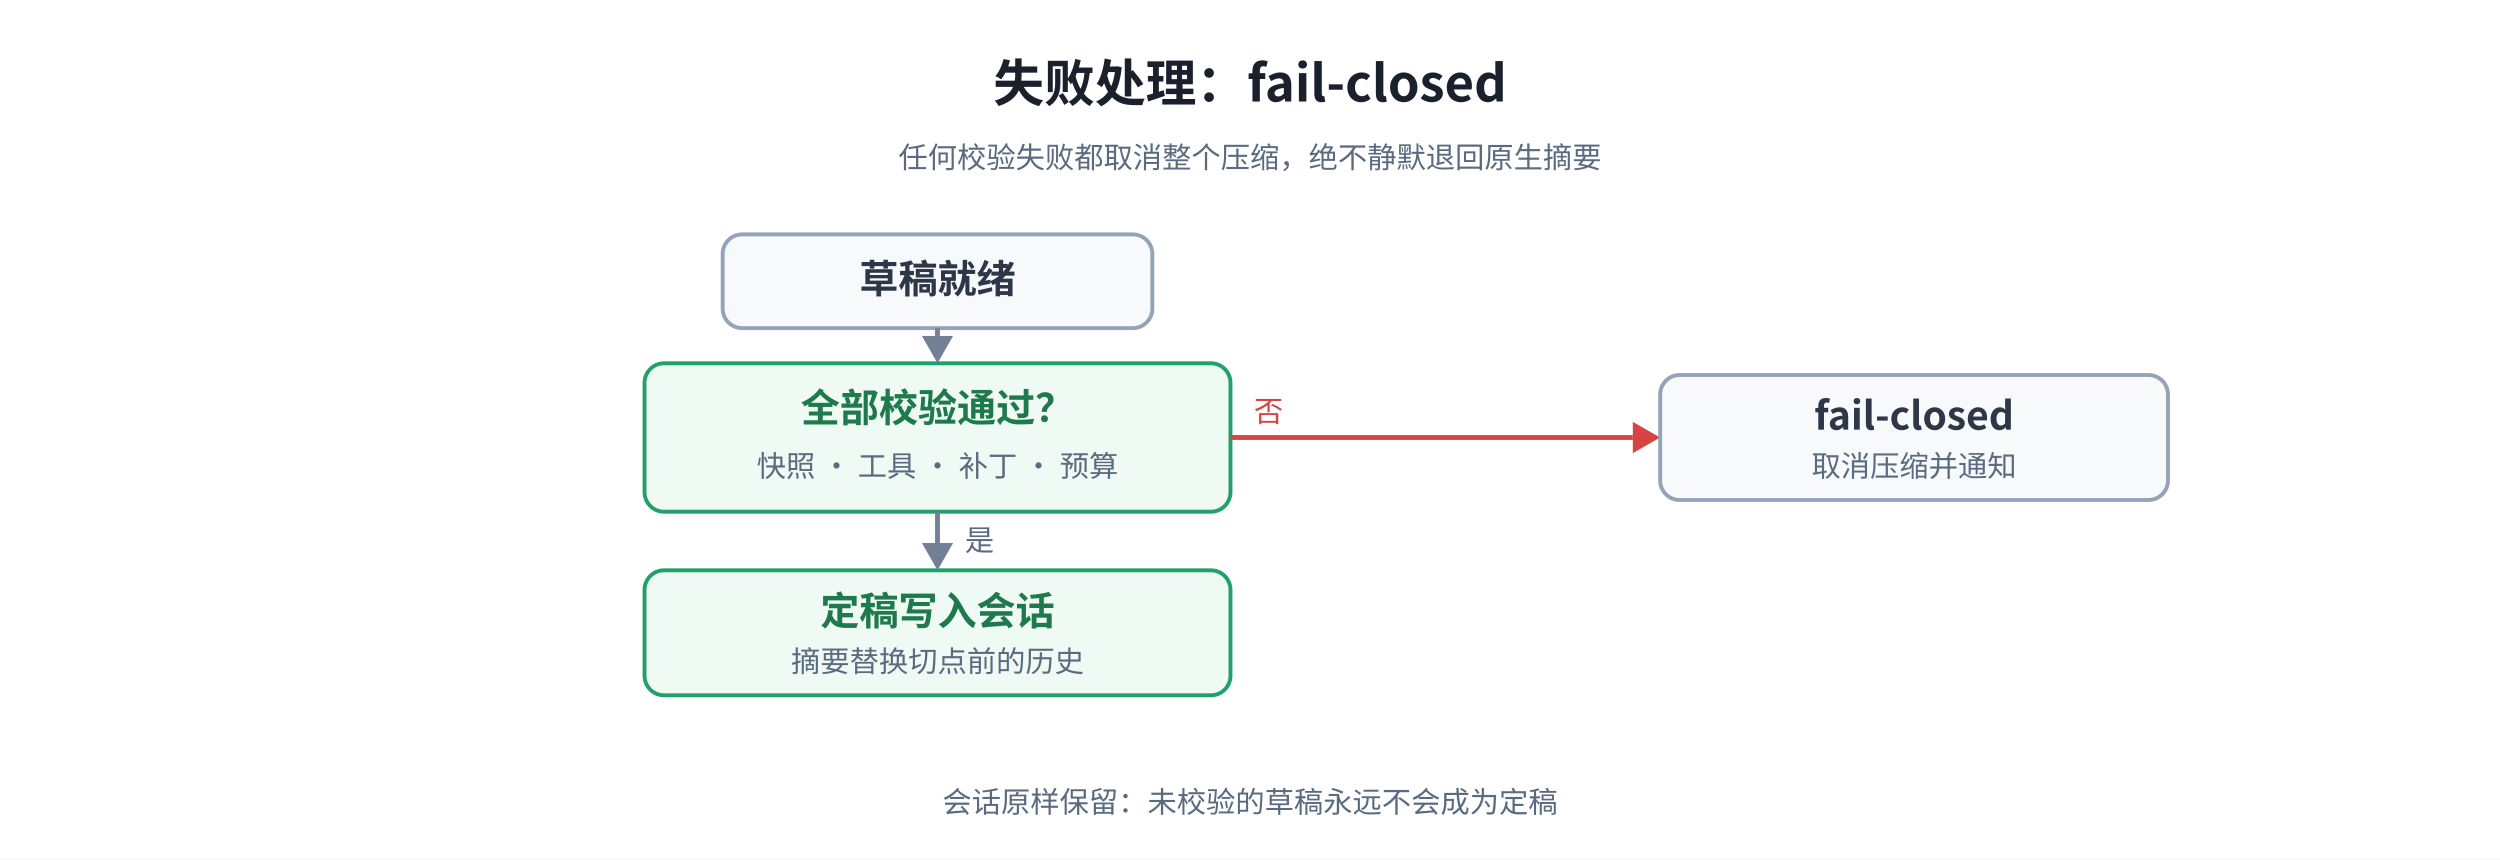
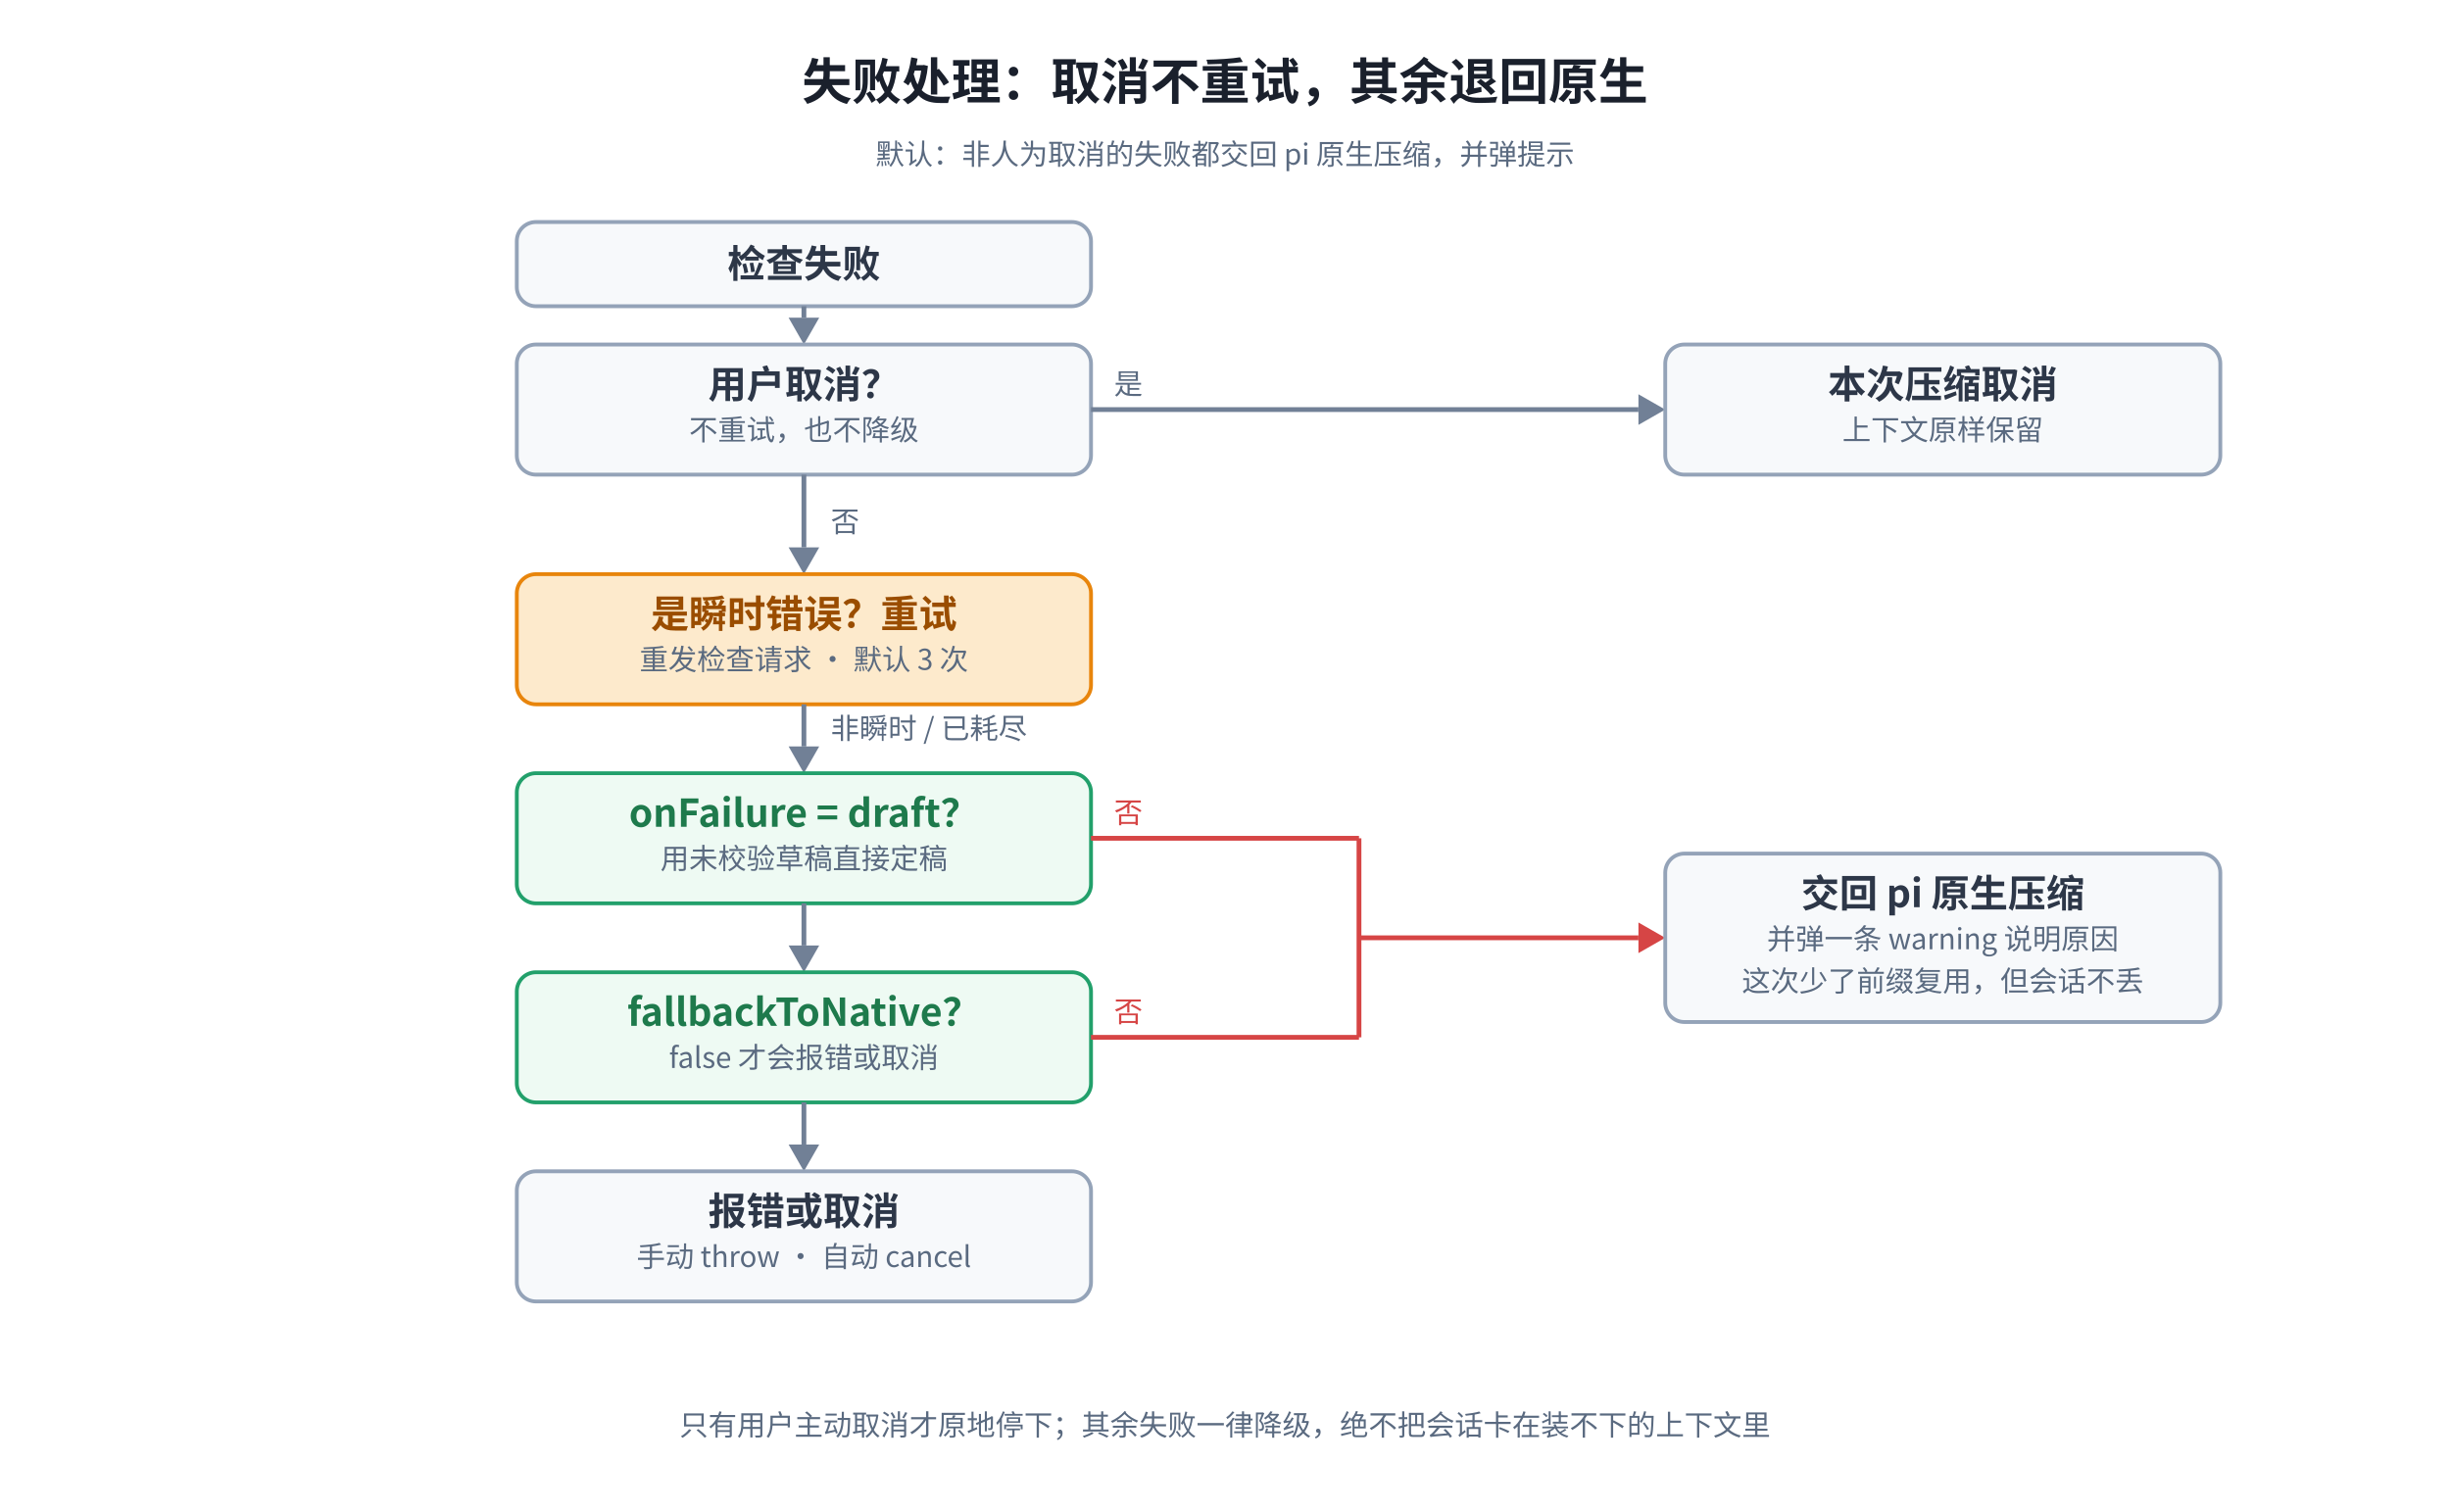
- <svg xmlns="http://www.w3.org/2000/svg" viewBox="0 0 1280 440" font-family="'Noto Sans CJK SC','Noto Sans',sans-serif">
-   <rect x="0" y="0" width="1280" height="440" fill="#ffffff" />
-   <text x="640" y="52" font-size="26" font-weight="bold" fill="#1a202c" text-anchor="middle">失败处理：fail-closed</text>
-   <text x="640" y="86" font-size="15" fill="#5a6a80" text-anchor="middle">任何校验失败都取消整个压缩，绝不静默退回原生摘要</text>
-   <rect x="370" y="120" width="220" height="48" rx="10" fill="#f7f9fb" stroke="#94a3b8" stroke-width="2" />
-   <text x="480" y="150" font-size="20" font-weight="bold" fill="#2d3748" text-anchor="middle">草稿就绪</text>
-   <line x1="480" y1="168" x2="480" y2="172" stroke="#718096" stroke-width="2.5" />
-   <polygon points="472,172 488,172 480,186" fill="#718096" />
-   <rect x="330" y="186" width="300" height="76" rx="10" fill="#eefaf3" stroke="#22a06b" stroke-width="2" />
-   <text x="480" y="216" font-size="20" font-weight="bold" fill="#1e7a4c" text-anchor="middle">全部校验通过？</text>
-   <text x="480" y="244" font-size="15" fill="#5a6a80" text-anchor="middle">快照 · 工具 · 补丁 · 预算</text>
-   <line x1="480" y1="262" x2="480" y2="278" stroke="#718096" stroke-width="2.5" />
-   <polygon points="472,278 488,278 480,292" fill="#718096" />
-   <text x="494" y="282" font-size="15" fill="#5a6a80">是</text>
-   <rect x="330" y="292" width="300" height="64" rx="10" fill="#eefaf3" stroke="#22a06b" stroke-width="2" />
-   <text x="480" y="320" font-size="20" font-weight="bold" fill="#1e7a4c" text-anchor="middle">定稿写入会话</text>
-   <text x="480" y="344" font-size="15" fill="#5a6a80" text-anchor="middle">摘要替换切点前的历史</text>
-   <line x1="630" y1="224" x2="836" y2="224" stroke="#d64545" stroke-width="2.5" />
-   <polygon points="836,216 836,232 850,224" fill="#d64545" />
-   <text x="642" y="216" font-size="15" fill="#d64545">否</text>
-   <rect x="850" y="192" width="260" height="64" rx="10" fill="#f7f9fb" stroke="#94a3b8" stroke-width="2" />
-   <text x="980" y="220" font-size="20" font-weight="bold" fill="#2d3748" text-anchor="middle">fail-closed</text>
-   <text x="980" y="244" font-size="15" fill="#5a6a80" text-anchor="middle">取消压缩并通知</text>
-   <text x="640" y="416" font-size="15" fill="#5a6a80" text-anchor="middle">会话原样保留：未校验的草稿永远不会成为定稿</text>
+ <svg xmlns="http://www.w3.org/2000/svg" viewBox="0 0 1280 790" font-family="'Noto Sans CJK SC','Noto Sans',sans-serif">
+   <rect x="0" y="0" width="1280" height="790" fill="#ffffff" />
+   <text x="640" y="52" font-size="26" font-weight="bold" fill="#1a202c" text-anchor="middle">失败处理：取消不重试，其余退回原生</text>
+   <text x="640" y="86" font-size="15" fill="#5a6a80" text-anchor="middle">默认：非人为取消的失败都交回 pi 原生压缩，并弹提示</text>
+   <rect x="270" y="116" width="300" height="44" rx="10" fill="#f7f9fb" stroke="#94a3b8" stroke-width="2" />
+   <text x="420" y="145" font-size="20" font-weight="bold" fill="#2d3748" text-anchor="middle">检查失败</text>
+   <line x1="420" y1="160" x2="420" y2="166" stroke="#718096" stroke-width="2.5" />
+   <polygon points="412,166 428,166 420,180" fill="#718096" />
+   <rect x="270" y="180" width="300" height="68" rx="10" fill="#f7f9fb" stroke="#94a3b8" stroke-width="2" />
+   <text x="420" y="208" font-size="20" font-weight="bold" fill="#2d3748" text-anchor="middle">用户取消？</text>
+   <text x="420" y="230" font-size="15" fill="#5a6a80" text-anchor="middle">不重试，也不降级</text>
+   <line x1="420" y1="248" x2="420" y2="286" stroke="#718096" stroke-width="2.5" />
+   <polygon points="412,286 428,286 420,300" fill="#718096" />
+   <text x="434" y="278" font-size="15" fill="#5a6a80">否</text>
+   <line x1="570" y1="214" x2="856" y2="214" stroke="#718096" stroke-width="2.5" />
+   <polygon points="856,206 856,222 870,214" fill="#718096" />
+   <text x="582" y="206" font-size="15" fill="#5a6a80">是</text>
+   <rect x="870" y="180" width="290" height="68" rx="10" fill="#f7f9fb" stroke="#94a3b8" stroke-width="2" />
+   <text x="1015" y="208" font-size="20" font-weight="bold" fill="#2d3748" text-anchor="middle">本次压缩取消</text>
+   <text x="1015" y="230" font-size="15" fill="#5a6a80" text-anchor="middle">上下文原样保留</text>
+   <rect x="270" y="300" width="300" height="68" rx="10" fill="#fdeacc" stroke="#e8850c" stroke-width="2" />
+   <text x="420" y="328" font-size="20" font-weight="bold" fill="#9a4d00" text-anchor="middle">是瞬时错误？重试</text>
+   <text x="420" y="350" font-size="15" fill="#5a6a80" text-anchor="middle">重发检查请求 · 默认 3 次</text>
+   <line x1="420" y1="368" x2="420" y2="390" stroke="#718096" stroke-width="2.5" />
+   <polygon points="412,390 428,390 420,404" fill="#718096" />
+   <text x="434" y="386" font-size="15" fill="#5a6a80">非瞬时 / 已耗尽</text>
+   <rect x="270" y="404" width="300" height="68" rx="10" fill="#eefaf3" stroke="#22a06b" stroke-width="2" />
+   <text x="420" y="432" font-size="20" font-weight="bold" fill="#1e7a4c" text-anchor="middle">onFailure = draft？</text>
+   <text x="420" y="454" font-size="15" fill="#5a6a80" text-anchor="middle">用未校验草稿直接定稿</text>
+   <line x1="420" y1="472" x2="420" y2="494" stroke="#718096" stroke-width="2.5" />
+   <polygon points="412,494 428,494 420,508" fill="#718096" />
+   <rect x="270" y="508" width="300" height="68" rx="10" fill="#eefaf3" stroke="#22a06b" stroke-width="2" />
+   <text x="420" y="536" font-size="20" font-weight="bold" fill="#1e7a4c" text-anchor="middle">fallbackToNative？</text>
+   <text x="420" y="558" font-size="15" fill="#5a6a80" text-anchor="middle">false 才会报错或取消</text>
+   <line x1="420" y1="576" x2="420" y2="598" stroke="#718096" stroke-width="2.5" />
+   <polygon points="412,598 428,598 420,612" fill="#718096" />
+   <rect x="270" y="612" width="300" height="68" rx="10" fill="#f7f9fb" stroke="#94a3b8" stroke-width="2" />
+   <text x="420" y="640" font-size="20" font-weight="bold" fill="#2d3748" text-anchor="middle">报错或取消</text>
+   <text x="420" y="662" font-size="15" fill="#5a6a80" text-anchor="middle">手动 throw · 自动 cancel</text>
+   <line x1="570" y1="438" x2="710" y2="438" stroke="#d64545" stroke-width="2.5" />
+   <text x="582" y="430" font-size="15" fill="#d64545">否</text>
+   <line x1="570" y1="542" x2="710" y2="542" stroke="#d64545" stroke-width="2.5" />
+   <text x="582" y="534" font-size="15" fill="#d64545">否</text>
+   <line x1="710" y1="438" x2="710" y2="542" stroke="#d64545" stroke-width="2.5" />
+   <line x1="710" y1="490" x2="856" y2="490" stroke="#d64545" stroke-width="2.5" />
+   <polygon points="856,482 856,498 870,490" fill="#d64545" />
+   <rect x="870" y="446" width="290" height="88" rx="10" fill="#f7f9fb" stroke="#94a3b8" stroke-width="2" />
+   <text x="1015" y="474" font-size="20" font-weight="bold" fill="#2d3748" text-anchor="middle">交回 pi 原生压缩</text>
+   <text x="1015" y="496" font-size="15" fill="#5a6a80" text-anchor="middle">并弹一条 warning 说明原因</text>
+   <text x="1015" y="518" font-size="15" fill="#5a6a80" text-anchor="middle">这次少了前缀复用，但会话不丢</text>
+   <text x="640" y="750" font-size="15" fill="#5a6a80" text-anchor="middle">只有用户主动取消才原地停下；其余失败一律降级，绝不把会话卡在装不下的上下文里</text>
</svg>
